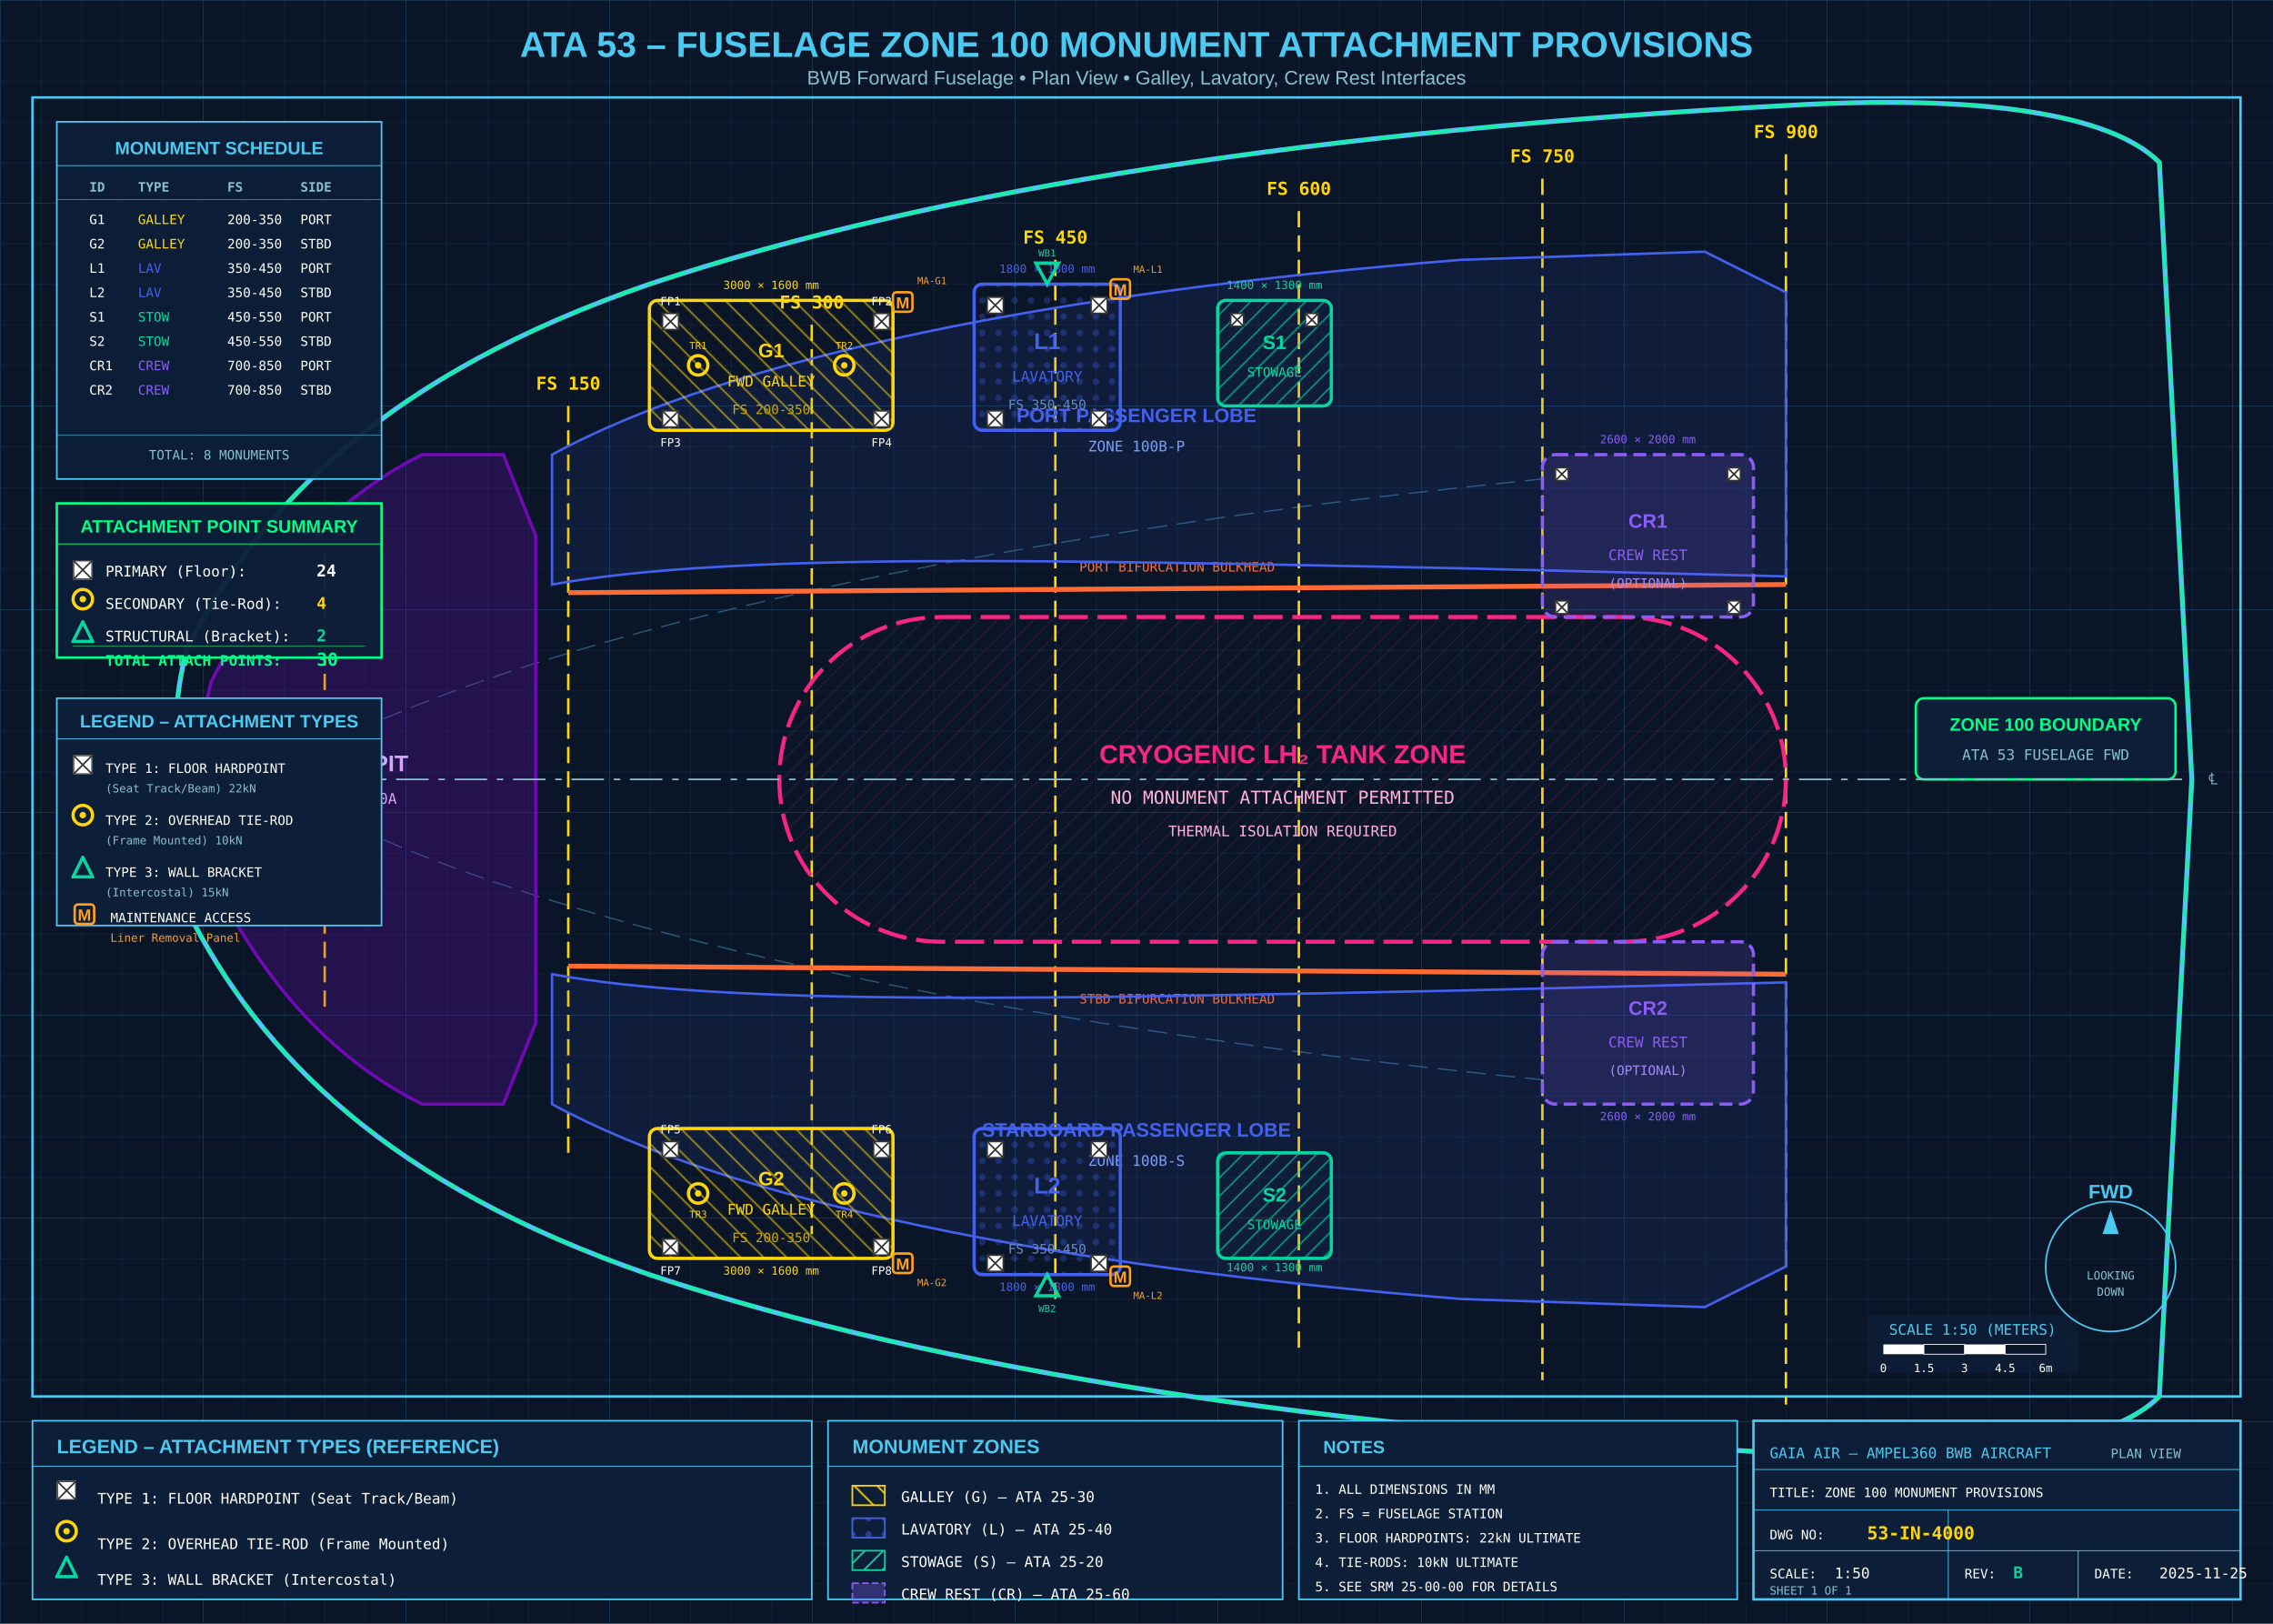
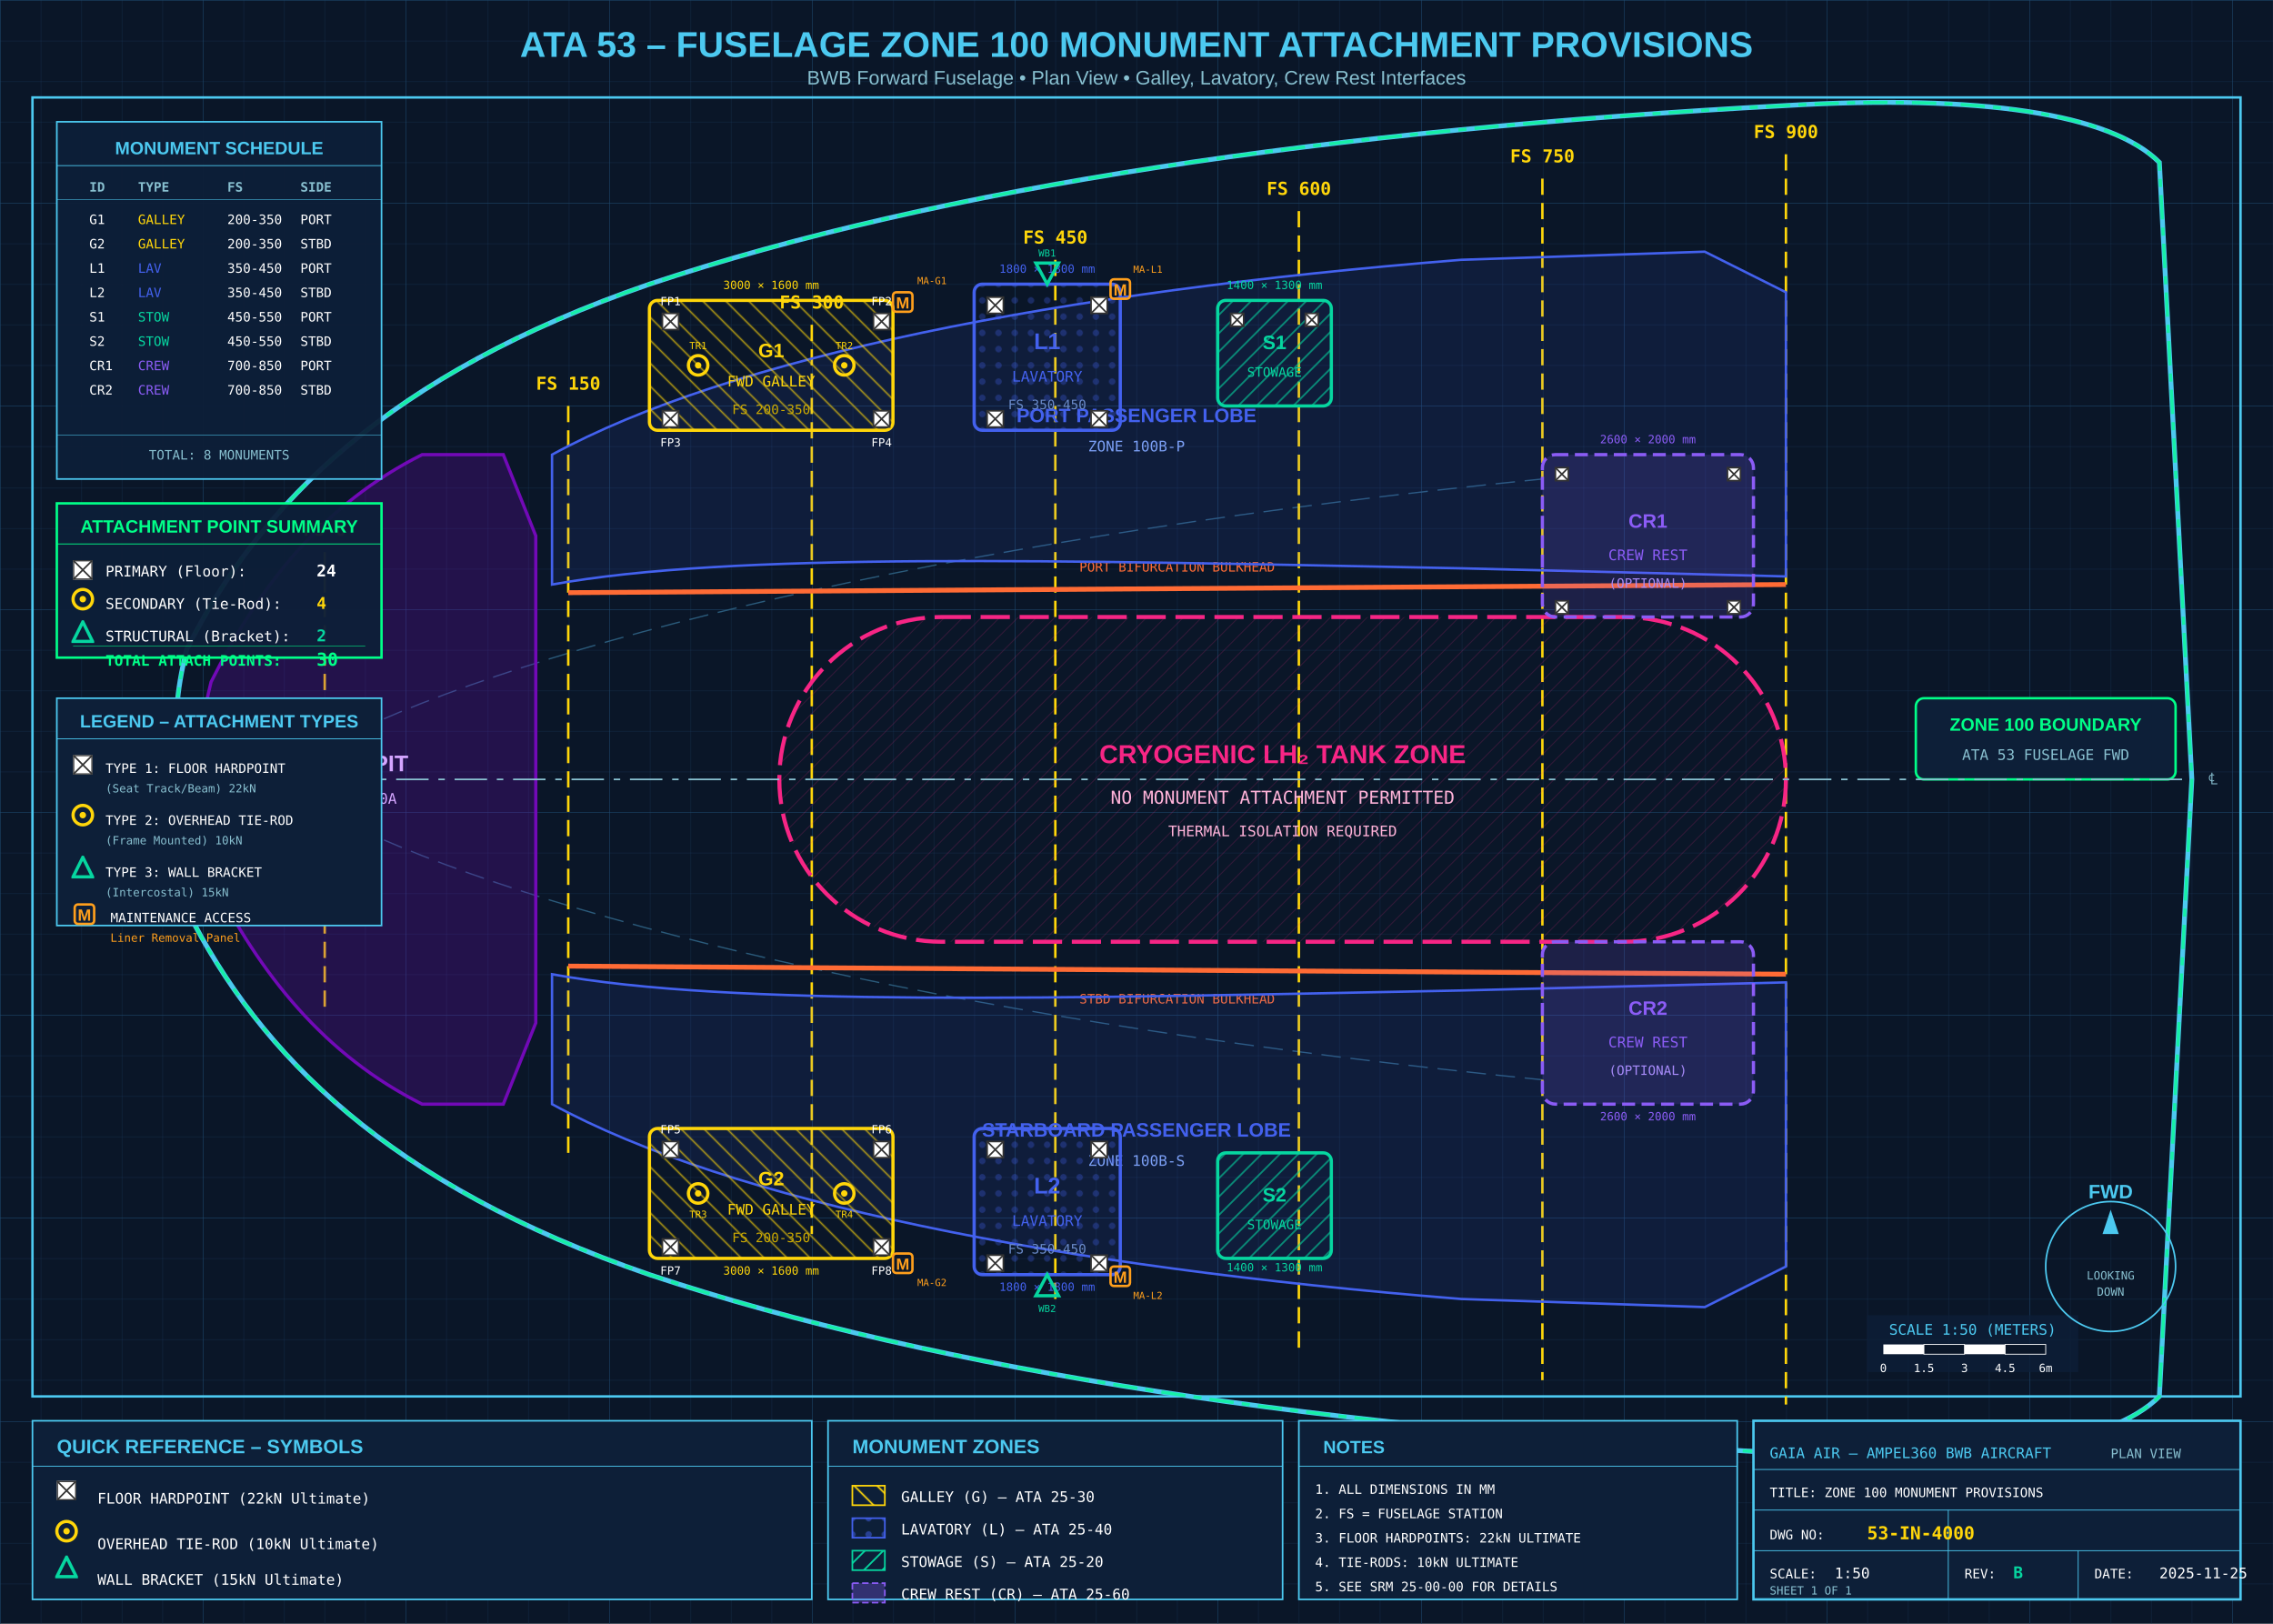
<svg xmlns="http://www.w3.org/2000/svg" viewBox="0 0 1400 1000">
  <defs>
    <pattern id="grid" width="25" height="25" patternUnits="userSpaceOnUse">
      <path d="M 25 0 L 0 0 0 25" fill="none" stroke="#1a3a5c" stroke-width="0.3" />
    </pattern>
    <pattern id="fineGrid" width="125" height="125" patternUnits="userSpaceOnUse">
      <rect width="125" height="125" fill="url(#grid)" />
      <path d="M 125 0 L 0 0 0 125" fill="none" stroke="#1e4a6e" stroke-width="0.5" />
    </pattern>
    <pattern id="insulationHatch" patternUnits="userSpaceOnUse" width="8" height="8" patternTransform="rotate(45)">
      <line x1="0" y1="0" x2="0" y2="8" stroke="#f72585" stroke-width="0.6" opacity="0.3" />
    </pattern>
    <pattern id="galleyPattern" patternUnits="userSpaceOnUse" width="10" height="10" patternTransform="rotate(45)">
      <line x1="0" y1="5" x2="10" y2="5" stroke="#ffd60a" stroke-width="1" />
    </pattern>
    <pattern id="lavPattern" patternUnits="userSpaceOnUse" width="10" height="10">
      <circle cx="5" cy="5" r="2" fill="#4361ee" opacity="0.5" />
    </pattern>
    <pattern id="stowPattern" patternUnits="userSpaceOnUse" width="8" height="8" patternTransform="rotate(-45)">
      <line x1="0" y1="4" x2="8" y2="4" stroke="#06d6a0" stroke-width="1" />
    </pattern>
    <pattern id="maintenancePattern" patternUnits="userSpaceOnUse" width="6" height="6">
      <rect width="6" height="6" fill="none" stroke="#ff9f1c" stroke-width="0.5" stroke-dasharray="2,1" />
    </pattern>
    <symbol id="sym-primary" viewBox="0 0 12 12">
      <rect x="0" y="0" width="12" height="12" fill="#ffffff" stroke="#333333" stroke-width="1.5" />
      <line x1="0" y1="0" x2="12" y2="12" stroke="#333333" stroke-width="1" />
      <line x1="12" y1="0" x2="0" y2="12" stroke="#333333" stroke-width="1" />
    </symbol>
    <symbol id="sym-secondary" viewBox="0 0 14 14">
      <circle cx="7" cy="7" r="6" fill="none" stroke="#ffd60a" stroke-width="2" />
      <circle cx="7" cy="7" r="2" fill="#ffd60a" />
    </symbol>
    <symbol id="sym-structural" viewBox="0 0 14 14">
      <polygon points="7,1 13,13 1,13" fill="none" stroke="#06d6a0" stroke-width="2" />
    </symbol>
    <symbol id="sym-maintenance" viewBox="0 0 16 16">
      <rect x="2" y="2" width="12" height="12" fill="none" stroke="#ff9f1c" stroke-width="1.5" rx="2" />
      <text x="8" y="12" text-anchor="middle" fill="#ff9f1c" font-family="Arial" font-size="10" font-weight="bold">M</text>
    </symbol>
  </defs>
  <rect width="1400" height="1000" fill="#0a1628" />
  <rect width="1400" height="1000" fill="url(#fineGrid)" />
  <rect x="20" y="60" width="1360" height="800" fill="none" stroke="#4cc9f0" stroke-width="1.5" />
  <text x="700" y="35" text-anchor="middle" fill="#4cc9f0" font-family="Arial, sans-serif" font-size="22" font-weight="bold">
    ATA 53 – FUSELAGE ZONE 100 MONUMENT ATTACHMENT PROVISIONS
  </text>
  <text x="700" y="52" text-anchor="middle" fill="#88c0d0" font-family="Arial, sans-serif" font-size="12">
    BWB Forward Fuselage • Plan View • Galley, Lavatory, Crew Rest Interfaces
  </text>
  <path d="M 140,480             Q 95,480 115,400             C 160,310 240,230 400,175            C 580,115 820,80 1100,65            C 1220,58 1300,70 1330,100            L 1350,480            L 1330,860            C 1300,890 1220,902 1100,895            C 820,880 580,845 400,785            C 240,730 160,650 115,560            Q 95,480 140,480" fill="none" stroke="#4cc9f0" stroke-width="3" />
  <path d="M 140,480             Q 95,480 115,400             C 160,310 240,230 400,175            C 580,115 820,80 1100,65            C 1220,58 1300,70 1330,100            L 1350,480            L 1330,860            C 1300,890 1220,902 1100,895            C 820,880 580,845 400,785            C 240,730 160,650 115,560            Q 95,480 140,480" fill="none" stroke="#00ff88" stroke-width="2" stroke-dasharray="15,5,5,5" opacity="0.7" />
  <rect x="1180" y="430" width="160" height="50" fill="#0d1f38" stroke="#00ff88" stroke-width="1.5" rx="5" />
  <text x="1260" y="450" text-anchor="middle" fill="#00ff88" font-family="Arial" font-size="11" font-weight="bold">ZONE 100 BOUNDARY</text>
  <text x="1260" y="468" text-anchor="middle" fill="#88c0d0" font-family="monospace" font-size="9">ATA 53 FUSELAGE FWD</text>
  <path d="M 220,450 C 350,390 600,330 950,295" fill="none" stroke="#2a5a7a" stroke-width="0.8" stroke-dasharray="12,6" />
  <path d="M 220,510 C 350,570 600,630 950,665" fill="none" stroke="#2a5a7a" stroke-width="0.8" stroke-dasharray="12,6" />
  <line x1="200" y1="340" x2="200" y2="620" stroke="#ffd60a" stroke-width="1.5" stroke-dasharray="10,5" />
  <line x1="350" y1="250" x2="350" y2="710" stroke="#ffd60a" stroke-width="1.5" stroke-dasharray="10,5" />
  <line x1="500" y1="200" x2="500" y2="760" stroke="#ffd60a" stroke-width="1.5" stroke-dasharray="10,5" />
  <line x1="650" y1="160" x2="650" y2="800" stroke="#ffd60a" stroke-width="1.5" stroke-dasharray="10,5" />
  <line x1="800" y1="130" x2="800" y2="830" stroke="#ffd60a" stroke-width="1.5" stroke-dasharray="10,5" />
  <line x1="950" y1="110" x2="950" y2="850" stroke="#ffd60a" stroke-width="1.5" stroke-dasharray="10,5" />
  <line x1="1100" y1="95" x2="1100" y2="865" stroke="#ffd60a" stroke-width="1.5" stroke-dasharray="10,5" />
  <text x="200" y="330" text-anchor="middle" fill="#ffd60a" font-family="monospace" font-size="11" font-weight="bold">FS 0</text>
  <text x="350" y="240" text-anchor="middle" fill="#ffd60a" font-family="monospace" font-size="11" font-weight="bold">FS 150</text>
  <text x="500" y="190" text-anchor="middle" fill="#ffd60a" font-family="monospace" font-size="11" font-weight="bold">FS 300</text>
  <text x="650" y="150" text-anchor="middle" fill="#ffd60a" font-family="monospace" font-size="11" font-weight="bold">FS 450</text>
  <text x="800" y="120" text-anchor="middle" fill="#ffd60a" font-family="monospace" font-size="11" font-weight="bold">FS 600</text>
  <text x="950" y="100" text-anchor="middle" fill="#ffd60a" font-family="monospace" font-size="11" font-weight="bold">FS 750</text>
  <text x="1100" y="85" text-anchor="middle" fill="#ffd60a" font-family="monospace" font-size="11" font-weight="bold">FS 900</text>
  <path d="M 140,480 Q 115,480 130,420 C 160,360 200,310 260,280             L 310,280 L 330,330 L 330,630 L 310,680 L 260,680             C 200,650 160,600 130,540 Q 115,480 140,480" fill="#7209b7" fill-opacity="0.25" stroke="#7209b7" stroke-width="2" />
  <text x="220" y="475" text-anchor="middle" fill="#d4a5ff" font-family="Arial" font-size="14" font-weight="bold">COCKPIT</text>
  <text x="220" y="495" text-anchor="middle" fill="#d4a5ff" font-family="monospace" font-size="9">ZONE 100A</text>
  <rect x="480" y="380" width="620" height="200" rx="100" ry="100" fill="url(#insulationHatch)" stroke="#f72585" stroke-width="2.5" stroke-dasharray="18,6" />
  <text x="790" y="470" text-anchor="middle" fill="#f72585" font-family="Arial" font-size="16" font-weight="bold">CRYOGENIC LH₂ TANK ZONE</text>
  <text x="790" y="495" text-anchor="middle" fill="#ffb3d9" font-family="monospace" font-size="11">NO MONUMENT ATTACHMENT PERMITTED</text>
  <text x="790" y="515" text-anchor="middle" fill="#ffb3d9" font-family="monospace" font-size="9">THERMAL ISOLATION REQUIRED</text>
  <line x1="350" y1="365" x2="1100" y2="360" stroke="#ff6b35" stroke-width="3" />
  <text x="725" y="352" text-anchor="middle" fill="#ff6b35" font-family="monospace" font-size="8">PORT BIFURCATION BULKHEAD</text>
  <line x1="350" y1="595" x2="1100" y2="600" stroke="#ff6b35" stroke-width="3" />
  <text x="725" y="618" text-anchor="middle" fill="#ff6b35" font-family="monospace" font-size="8">STBD BIFURCATION BULKHEAD</text>
  <path d="M 340,280 C 450,220 650,180 900,160 L 1050,155 L 1100,180             L 1100,355 L 900,350 C 650,345 450,340 340,360 Z" fill="#4361ee" fill-opacity="0.1" stroke="#4361ee" stroke-width="1.5" />
  <text x="700" y="260" text-anchor="middle" fill="#4361ee" font-family="Arial" font-size="12" font-weight="bold">PORT PASSENGER LOBE</text>
  <text x="700" y="278" text-anchor="middle" fill="#7b9ff5" font-family="monospace" font-size="9">ZONE 100B-P</text>
  <path d="M 340,680 C 450,740 650,780 900,800 L 1050,805 L 1100,780             L 1100,605 L 900,610 C 650,615 450,620 340,600 Z" fill="#4361ee" fill-opacity="0.1" stroke="#4361ee" stroke-width="1.5" />
  <text x="700" y="700" text-anchor="middle" fill="#4361ee" font-family="Arial" font-size="12" font-weight="bold">STARBOARD PASSENGER LOBE</text>
  <text x="700" y="718" text-anchor="middle" fill="#7b9ff5" font-family="monospace" font-size="9">ZONE 100B-S</text>
  <rect x="400" y="185" width="150" height="80" fill="url(#galleyPattern)" fill-opacity="0.6" stroke="#ffd60a" stroke-width="2" rx="5" />
  <text x="475" y="220" text-anchor="middle" fill="#ffd60a" font-family="Arial" font-size="12" font-weight="bold">G1</text>
  <text x="475" y="238" text-anchor="middle" fill="#ffd60a" font-family="monospace" font-size="9">FWD GALLEY</text>
  <text x="475" y="255" text-anchor="middle" fill="#ccaa00" font-family="monospace" font-size="8">FS 200-350</text>
  <text x="475" y="178" text-anchor="middle" fill="#ffd60a" font-family="monospace" font-size="7">3000 × 1600 mm</text>
  <use href="#sym-maintenance" x="548" y="178" width="16" height="16" />
  <text x="565" y="175" fill="#ff9f1c" font-family="monospace" font-size="6">MA-G1</text>
  <rect x="408" y="193" width="10" height="10" fill="#ffffff" stroke="#333333" stroke-width="1" />
  <line x1="408" y1="193" x2="418" y2="203" stroke="#333333" stroke-width="1" />
  <line x1="418" y1="193" x2="408" y2="203" stroke="#333333" stroke-width="1" />
  <text x="413" y="188" text-anchor="middle" fill="#ffffff" font-family="monospace" font-size="7">FP1</text>
  <rect x="538" y="193" width="10" height="10" fill="#ffffff" stroke="#333333" stroke-width="1" />
  <line x1="538" y1="193" x2="548" y2="203" stroke="#333333" stroke-width="1" />
  <line x1="548" y1="193" x2="538" y2="203" stroke="#333333" stroke-width="1" />
  <text x="543" y="188" text-anchor="middle" fill="#ffffff" font-family="monospace" font-size="7">FP2</text>
  <rect x="408" y="253" width="10" height="10" fill="#ffffff" stroke="#333333" stroke-width="1" />
  <line x1="408" y1="253" x2="418" y2="263" stroke="#333333" stroke-width="1" />
  <line x1="418" y1="253" x2="408" y2="263" stroke="#333333" stroke-width="1" />
  <text x="413" y="275" text-anchor="middle" fill="#ffffff" font-family="monospace" font-size="7">FP3</text>
  <rect x="538" y="253" width="10" height="10" fill="#ffffff" stroke="#333333" stroke-width="1" />
  <line x1="538" y1="253" x2="548" y2="263" stroke="#333333" stroke-width="1" />
  <line x1="548" y1="253" x2="538" y2="263" stroke="#333333" stroke-width="1" />
  <text x="543" y="275" text-anchor="middle" fill="#ffffff" font-family="monospace" font-size="7">FP4</text>
  <circle cx="430" cy="225" r="6" fill="none" stroke="#ffd60a" stroke-width="2" />
  <circle cx="430" cy="225" r="2" fill="#ffd60a" />
  <text x="430" y="215" text-anchor="middle" fill="#ffd60a" font-family="monospace" font-size="6">TR1</text>
  <circle cx="520" cy="225" r="6" fill="none" stroke="#ffd60a" stroke-width="2" />
  <circle cx="520" cy="225" r="2" fill="#ffd60a" />
  <text x="520" y="215" text-anchor="middle" fill="#ffd60a" font-family="monospace" font-size="6">TR2</text>
  <rect x="600" y="175" width="90" height="90" fill="url(#lavPattern)" fill-opacity="0.6" stroke="#4361ee" stroke-width="2" rx="5" />
  <text x="645" y="215" text-anchor="middle" fill="#4361ee" font-family="Arial" font-size="14" font-weight="bold">L1</text>
  <text x="645" y="235" text-anchor="middle" fill="#4361ee" font-family="monospace" font-size="9">LAVATORY</text>
  <text x="645" y="252" text-anchor="middle" fill="#6b8ccc" font-family="monospace" font-size="8">FS 350-450</text>
  <text x="645" y="168" text-anchor="middle" fill="#4361ee" font-family="monospace" font-size="7">1800 × 1800 mm</text>
  <use href="#sym-maintenance" x="682" y="170" width="16" height="16" />
  <text x="698" y="168" fill="#ff9f1c" font-family="monospace" font-size="6">MA-L1</text>
  <rect x="608" y="183" width="10" height="10" fill="#ffffff" stroke="#333333" stroke-width="1" />
  <line x1="608" y1="183" x2="618" y2="193" stroke="#333333" stroke-width="1" />
  <line x1="618" y1="183" x2="608" y2="193" stroke="#333333" stroke-width="1" />
  <rect x="672" y="183" width="10" height="10" fill="#ffffff" stroke="#333333" stroke-width="1" />
  <line x1="672" y1="183" x2="682" y2="193" stroke="#333333" stroke-width="1" />
  <line x1="682" y1="183" x2="672" y2="193" stroke="#333333" stroke-width="1" />
  <rect x="608" y="253" width="10" height="10" fill="#ffffff" stroke="#333333" stroke-width="1" />
  <line x1="608" y1="253" x2="618" y2="263" stroke="#333333" stroke-width="1" />
  <line x1="618" y1="253" x2="608" y2="263" stroke="#333333" stroke-width="1" />
  <rect x="672" y="253" width="10" height="10" fill="#ffffff" stroke="#333333" stroke-width="1" />
  <line x1="672" y1="253" x2="682" y2="263" stroke="#333333" stroke-width="1" />
  <line x1="682" y1="253" x2="672" y2="263" stroke="#333333" stroke-width="1" />
  <polygon points="645,175 652,162 638,162" fill="none" stroke="#06d6a0" stroke-width="2" />
  <text x="645" y="158" text-anchor="middle" fill="#06d6a0" font-family="monospace" font-size="6">WB1</text>
  <rect x="750" y="185" width="70" height="65" fill="url(#stowPattern)" fill-opacity="0.6" stroke="#06d6a0" stroke-width="2" rx="5" />
  <text x="785" y="215" text-anchor="middle" fill="#06d6a0" font-family="Arial" font-size="12" font-weight="bold">S1</text>
  <text x="785" y="232" text-anchor="middle" fill="#06d6a0" font-family="monospace" font-size="8">STOWAGE</text>
  <text x="785" y="178" text-anchor="middle" fill="#06d6a0" font-family="monospace" font-size="7">1400 × 1300 mm</text>
  <rect x="758" y="193" width="8" height="8" fill="#ffffff" stroke="#333333" stroke-width="1" />
  <line x1="758" y1="193" x2="766" y2="201" stroke="#333333" stroke-width="1" />
  <line x1="766" y1="193" x2="758" y2="201" stroke="#333333" stroke-width="1" />
  <rect x="804" y="193" width="8" height="8" fill="#ffffff" stroke="#333333" stroke-width="1" />
  <line x1="804" y1="193" x2="812" y2="201" stroke="#333333" stroke-width="1" />
  <line x1="812" y1="193" x2="804" y2="201" stroke="#333333" stroke-width="1" />
  <rect x="400" y="695" width="150" height="80" fill="url(#galleyPattern)" fill-opacity="0.6" stroke="#ffd60a" stroke-width="2" rx="5" />
  <text x="475" y="730" text-anchor="middle" fill="#ffd60a" font-family="Arial" font-size="12" font-weight="bold">G2</text>
  <text x="475" y="748" text-anchor="middle" fill="#ffd60a" font-family="monospace" font-size="9">FWD GALLEY</text>
  <text x="475" y="765" text-anchor="middle" fill="#ccaa00" font-family="monospace" font-size="8">FS 200-350</text>
  <text x="475" y="785" text-anchor="middle" fill="#ffd60a" font-family="monospace" font-size="7">3000 × 1600 mm</text>
  <use href="#sym-maintenance" x="548" y="770" width="16" height="16" />
  <text x="565" y="792" fill="#ff9f1c" font-family="monospace" font-size="6">MA-G2</text>
  <rect x="408" y="703" width="10" height="10" fill="#ffffff" stroke="#333333" stroke-width="1" />
  <line x1="408" y1="703" x2="418" y2="713" stroke="#333333" stroke-width="1" />
  <line x1="418" y1="703" x2="408" y2="713" stroke="#333333" stroke-width="1" />
  <text x="413" y="698" text-anchor="middle" fill="#ffffff" font-family="monospace" font-size="7">FP5</text>
  <rect x="538" y="703" width="10" height="10" fill="#ffffff" stroke="#333333" stroke-width="1" />
  <line x1="538" y1="703" x2="548" y2="713" stroke="#333333" stroke-width="1" />
  <line x1="548" y1="703" x2="538" y2="713" stroke="#333333" stroke-width="1" />
  <text x="543" y="698" text-anchor="middle" fill="#ffffff" font-family="monospace" font-size="7">FP6</text>
  <rect x="408" y="763" width="10" height="10" fill="#ffffff" stroke="#333333" stroke-width="1" />
  <line x1="408" y1="763" x2="418" y2="773" stroke="#333333" stroke-width="1" />
  <line x1="418" y1="763" x2="408" y2="773" stroke="#333333" stroke-width="1" />
  <text x="413" y="785" text-anchor="middle" fill="#ffffff" font-family="monospace" font-size="7">FP7</text>
  <rect x="538" y="763" width="10" height="10" fill="#ffffff" stroke="#333333" stroke-width="1" />
  <line x1="538" y1="763" x2="548" y2="773" stroke="#333333" stroke-width="1" />
  <line x1="548" y1="763" x2="538" y2="773" stroke="#333333" stroke-width="1" />
  <text x="543" y="785" text-anchor="middle" fill="#ffffff" font-family="monospace" font-size="7">FP8</text>
  <circle cx="430" cy="735" r="6" fill="none" stroke="#ffd60a" stroke-width="2" />
  <circle cx="430" cy="735" r="2" fill="#ffd60a" />
  <text x="430" y="750" text-anchor="middle" fill="#ffd60a" font-family="monospace" font-size="6">TR3</text>
  <circle cx="520" cy="735" r="6" fill="none" stroke="#ffd60a" stroke-width="2" />
  <circle cx="520" cy="735" r="2" fill="#ffd60a" />
  <text x="520" y="750" text-anchor="middle" fill="#ffd60a" font-family="monospace" font-size="6">TR4</text>
  <rect x="600" y="695" width="90" height="90" fill="url(#lavPattern)" fill-opacity="0.6" stroke="#4361ee" stroke-width="2" rx="5" />
  <text x="645" y="735" text-anchor="middle" fill="#4361ee" font-family="Arial" font-size="14" font-weight="bold">L2</text>
  <text x="645" y="755" text-anchor="middle" fill="#4361ee" font-family="monospace" font-size="9">LAVATORY</text>
  <text x="645" y="772" text-anchor="middle" fill="#6b8ccc" font-family="monospace" font-size="8">FS 350-450</text>
  <text x="645" y="795" text-anchor="middle" fill="#4361ee" font-family="monospace" font-size="7">1800 × 1800 mm</text>
  <use href="#sym-maintenance" x="682" y="778" width="16" height="16" />
  <text x="698" y="800" fill="#ff9f1c" font-family="monospace" font-size="6">MA-L2</text>
  <rect x="608" y="703" width="10" height="10" fill="#ffffff" stroke="#333333" stroke-width="1" />
  <line x1="608" y1="703" x2="618" y2="713" stroke="#333333" stroke-width="1" />
  <line x1="618" y1="703" x2="608" y2="713" stroke="#333333" stroke-width="1" />
  <rect x="672" y="703" width="10" height="10" fill="#ffffff" stroke="#333333" stroke-width="1" />
  <line x1="672" y1="703" x2="682" y2="713" stroke="#333333" stroke-width="1" />
  <line x1="682" y1="703" x2="672" y2="713" stroke="#333333" stroke-width="1" />
  <rect x="608" y="773" width="10" height="10" fill="#ffffff" stroke="#333333" stroke-width="1" />
  <line x1="608" y1="773" x2="618" y2="783" stroke="#333333" stroke-width="1" />
  <line x1="618" y1="773" x2="608" y2="783" stroke="#333333" stroke-width="1" />
  <rect x="672" y="773" width="10" height="10" fill="#ffffff" stroke="#333333" stroke-width="1" />
  <line x1="672" y1="773" x2="682" y2="783" stroke="#333333" stroke-width="1" />
  <line x1="682" y1="773" x2="672" y2="783" stroke="#333333" stroke-width="1" />
  <polygon points="645,785 652,798 638,798" fill="none" stroke="#06d6a0" stroke-width="2" />
  <text x="645" y="808" text-anchor="middle" fill="#06d6a0" font-family="monospace" font-size="6">WB2</text>
  <rect x="750" y="710" width="70" height="65" fill="url(#stowPattern)" fill-opacity="0.6" stroke="#06d6a0" stroke-width="2" rx="5" />
  <text x="785" y="740" text-anchor="middle" fill="#06d6a0" font-family="Arial" font-size="12" font-weight="bold">S2</text>
  <text x="785" y="757" text-anchor="middle" fill="#06d6a0" font-family="monospace" font-size="8">STOWAGE</text>
  <text x="785" y="783" text-anchor="middle" fill="#06d6a0" font-family="monospace" font-size="7">1400 × 1300 mm</text>
  <rect x="950" y="280" width="130" height="100" fill="#8b5cf6" fill-opacity="0.15" stroke="#8b5cf6" stroke-width="2" stroke-dasharray="8,4" rx="8" />
  <text x="1015" y="325" text-anchor="middle" fill="#8b5cf6" font-family="Arial" font-size="12" font-weight="bold">CR1</text>
  <text x="1015" y="345" text-anchor="middle" fill="#8b5cf6" font-family="monospace" font-size="9">CREW REST</text>
  <text x="1015" y="362" text-anchor="middle" fill="#a78bfa" font-family="monospace" font-size="8">(OPTIONAL)</text>
  <text x="1015" y="273" text-anchor="middle" fill="#8b5cf6" font-family="monospace" font-size="7">2600 × 2000 mm</text>
  <rect x="958" y="288" width="8" height="8" fill="#ffffff" stroke="#333333" stroke-width="1" />
  <line x1="958" y1="288" x2="966" y2="296" stroke="#333333" stroke-width="1" />
  <line x1="966" y1="288" x2="958" y2="296" stroke="#333333" stroke-width="1" />
  <rect x="1064" y="288" width="8" height="8" fill="#ffffff" stroke="#333333" stroke-width="1" />
  <line x1="1064" y1="288" x2="1072" y2="296" stroke="#333333" stroke-width="1" />
  <line x1="1072" y1="288" x2="1064" y2="296" stroke="#333333" stroke-width="1" />
  <rect x="958" y="370" width="8" height="8" fill="#ffffff" stroke="#333333" stroke-width="1" />
  <line x1="958" y1="370" x2="966" y2="378" stroke="#333333" stroke-width="1" />
  <line x1="966" y1="370" x2="958" y2="378" stroke="#333333" stroke-width="1" />
  <rect x="1064" y="370" width="8" height="8" fill="#ffffff" stroke="#333333" stroke-width="1" />
  <line x1="1064" y1="370" x2="1072" y2="378" stroke="#333333" stroke-width="1" />
  <line x1="1072" y1="370" x2="1064" y2="378" stroke="#333333" stroke-width="1" />
  <rect x="950" y="580" width="130" height="100" fill="#8b5cf6" fill-opacity="0.15" stroke="#8b5cf6" stroke-width="2" stroke-dasharray="8,4" rx="8" />
  <text x="1015" y="625" text-anchor="middle" fill="#8b5cf6" font-family="Arial" font-size="12" font-weight="bold">CR2</text>
  <text x="1015" y="645" text-anchor="middle" fill="#8b5cf6" font-family="monospace" font-size="9">CREW REST</text>
  <text x="1015" y="662" text-anchor="middle" fill="#a78bfa" font-family="monospace" font-size="8">(OPTIONAL)</text>
  <text x="1015" y="690" text-anchor="middle" fill="#8b5cf6" font-family="monospace" font-size="7">2600 × 2000 mm</text>
  <line x1="100" y1="480" x2="1350" y2="480" stroke="#88c0d0" stroke-width="1" stroke-dasharray="20,6,4,6" />
  <text x="1360" y="483" fill="#88c0d0" font-family="monospace" font-size="10">℄</text>
  <rect x="35" y="75" width="200" height="220" fill="#0d1f38" fill-opacity="0.95" stroke="#4cc9f0" stroke-width="1" />
  <text x="135" y="95" text-anchor="middle" fill="#4cc9f0" font-family="Arial" font-size="11" font-weight="bold">MONUMENT SCHEDULE</text>
  <line x1="35" y1="102" x2="235" y2="102" stroke="#4cc9f0" stroke-width="0.5" />
  <text x="55" y="118" fill="#88c0d0" font-family="monospace" font-size="8" font-weight="bold">ID</text>
  <text x="85" y="118" fill="#88c0d0" font-family="monospace" font-size="8" font-weight="bold">TYPE</text>
  <text x="140" y="118" fill="#88c0d0" font-family="monospace" font-size="8" font-weight="bold">FS</text>
  <text x="185" y="118" fill="#88c0d0" font-family="monospace" font-size="8" font-weight="bold">SIDE</text>
  <line x1="35" y1="123" x2="235" y2="123" stroke="#4cc9f0" stroke-width="0.3" />
  <text x="55" y="138" fill="white" font-family="monospace" font-size="8">G1</text>
  <text x="85" y="138" fill="#ffd60a" font-family="monospace" font-size="8">GALLEY</text>
  <text x="140" y="138" fill="white" font-family="monospace" font-size="8">200-350</text>
  <text x="185" y="138" fill="white" font-family="monospace" font-size="8">PORT</text>
  <text x="55" y="153" fill="white" font-family="monospace" font-size="8">G2</text>
  <text x="85" y="153" fill="#ffd60a" font-family="monospace" font-size="8">GALLEY</text>
  <text x="140" y="153" fill="white" font-family="monospace" font-size="8">200-350</text>
  <text x="185" y="153" fill="white" font-family="monospace" font-size="8">STBD</text>
  <text x="55" y="168" fill="white" font-family="monospace" font-size="8">L1</text>
  <text x="85" y="168" fill="#4361ee" font-family="monospace" font-size="8">LAV</text>
  <text x="140" y="168" fill="white" font-family="monospace" font-size="8">350-450</text>
  <text x="185" y="168" fill="white" font-family="monospace" font-size="8">PORT</text>
  <text x="55" y="183" fill="white" font-family="monospace" font-size="8">L2</text>
  <text x="85" y="183" fill="#4361ee" font-family="monospace" font-size="8">LAV</text>
  <text x="140" y="183" fill="white" font-family="monospace" font-size="8">350-450</text>
  <text x="185" y="183" fill="white" font-family="monospace" font-size="8">STBD</text>
  <text x="55" y="198" fill="white" font-family="monospace" font-size="8">S1</text>
  <text x="85" y="198" fill="#06d6a0" font-family="monospace" font-size="8">STOW</text>
  <text x="140" y="198" fill="white" font-family="monospace" font-size="8">450-550</text>
  <text x="185" y="198" fill="white" font-family="monospace" font-size="8">PORT</text>
  <text x="55" y="213" fill="white" font-family="monospace" font-size="8">S2</text>
  <text x="85" y="213" fill="#06d6a0" font-family="monospace" font-size="8">STOW</text>
  <text x="140" y="213" fill="white" font-family="monospace" font-size="8">450-550</text>
  <text x="185" y="213" fill="white" font-family="monospace" font-size="8">STBD</text>
  <text x="55" y="228" fill="white" font-family="monospace" font-size="8">CR1</text>
  <text x="85" y="228" fill="#8b5cf6" font-family="monospace" font-size="8">CREW</text>
  <text x="140" y="228" fill="white" font-family="monospace" font-size="8">700-850</text>
  <text x="185" y="228" fill="white" font-family="monospace" font-size="8">PORT</text>
  <text x="55" y="243" fill="white" font-family="monospace" font-size="8">CR2</text>
  <text x="85" y="243" fill="#8b5cf6" font-family="monospace" font-size="8">CREW</text>
  <text x="140" y="243" fill="white" font-family="monospace" font-size="8">700-850</text>
  <text x="185" y="243" fill="white" font-family="monospace" font-size="8">STBD</text>
  <line x1="35" y1="268" x2="235" y2="268" stroke="#4cc9f0" stroke-width="0.3" />
  <text x="135" y="283" text-anchor="middle" fill="#88c0d0" font-family="monospace" font-size="8">TOTAL: 8 MONUMENTS</text>
  <rect x="35" y="310" width="200" height="95" fill="#0d1f38" fill-opacity="0.95" stroke="#00ff88" stroke-width="1.5" />
  <text x="135" y="328" text-anchor="middle" fill="#00ff88" font-family="Arial" font-size="11" font-weight="bold">ATTACHMENT POINT SUMMARY</text>
  <line x1="35" y1="335" x2="235" y2="335" stroke="#00ff88" stroke-width="0.5" />
  <use href="#sym-primary" x="45" y="345" width="12" height="12" />
  <text x="65" y="355" fill="white" font-family="monospace" font-size="9">PRIMARY (Floor):</text>
  <text x="195" y="355" fill="#ffffff" font-family="monospace" font-size="10" font-weight="bold">24</text>
  <use href="#sym-secondary" x="44" y="362" width="14" height="14" />
  <text x="65" y="375" fill="white" font-family="monospace" font-size="9">SECONDARY (Tie-Rod):</text>
  <text x="195" y="375" fill="#ffd60a" font-family="monospace" font-size="10" font-weight="bold">4</text>
  <use href="#sym-structural" x="44" y="382" width="14" height="14" />
  <text x="65" y="395" fill="white" font-family="monospace" font-size="9">STRUCTURAL (Bracket):</text>
  <text x="195" y="395" fill="#06d6a0" font-family="monospace" font-size="10" font-weight="bold">2</text>
  <line x1="45" y1="398" x2="225" y2="398" stroke="#00ff88" stroke-width="0.3" />
  <text x="65" y="410" fill="#00ff88" font-family="monospace" font-size="9" font-weight="bold">TOTAL ATTACH POINTS:</text>
  <text x="195" y="410" fill="#00ff88" font-family="monospace" font-size="11" font-weight="bold">30</text>
  <rect x="35" y="430" width="200" height="140" fill="#0d1f38" stroke="#4cc9f0" stroke-width="1" />
  <text x="135" y="448" text-anchor="middle" fill="#4cc9f0" font-family="Arial" font-size="11" font-weight="bold">LEGEND – ATTACHMENT TYPES</text>
  <line x1="35" y1="455" x2="235" y2="455" stroke="#4cc9f0" stroke-width="0.5" />
  <use href="#sym-primary" x="45" y="465" width="12" height="12" />
  <text x="65" y="476" fill="white" font-family="monospace" font-size="8">TYPE 1: FLOOR HARDPOINT</text>
  <text x="65" y="488" fill="#88c0d0" font-family="monospace" font-size="7">(Seat Track/Beam) 22kN</text>
  <use href="#sym-secondary" x="44" y="495" width="14" height="14" />
  <text x="65" y="508" fill="white" font-family="monospace" font-size="8">TYPE 2: OVERHEAD TIE-ROD</text>
  <text x="65" y="520" fill="#88c0d0" font-family="monospace" font-size="7">(Frame Mounted) 10kN</text>
  <use href="#sym-structural" x="44" y="527" width="14" height="14" />
  <text x="65" y="540" fill="white" font-family="monospace" font-size="8">TYPE 3: WALL BRACKET</text>
  <text x="65" y="552" fill="#88c0d0" font-family="monospace" font-size="7">(Intercostal) 15kN</text>
  <use href="#sym-maintenance" x="44" y="555" width="16" height="16" />
  <text x="68" y="568" fill="white" font-family="monospace" font-size="8">MAINTENANCE ACCESS</text>
  <text x="68" y="580" fill="#ff9f1c" font-family="monospace" font-size="7">Liner Removal Panel</text>
  <rect x="20" y="875" width="480" height="110" fill="#0d1f38" stroke="#4cc9f0" stroke-width="1" />
-   <text x="35" y="895" fill="#4cc9f0" font-family="Arial" font-size="12" font-weight="bold">LEGEND – ATTACHMENT TYPES (REFERENCE)</text>
+   <text x="35" y="895" fill="#4cc9f0" font-family="Arial" font-size="12" font-weight="bold">QUICK REFERENCE – SYMBOLS</text>
  <line x1="20" y1="903" x2="500" y2="903" stroke="#4cc9f0" stroke-width="0.5" />
  <use href="#sym-primary" x="35" y="912" width="12" height="12" />
-   <text x="60" y="926" fill="white" font-family="monospace" font-size="9">TYPE 1: FLOOR HARDPOINT (Seat Track/Beam)</text>
+   <text x="60" y="926" fill="white" font-family="monospace" font-size="9">FLOOR HARDPOINT (22kN Ultimate)</text>
  <use href="#sym-secondary" x="34" y="936" width="14" height="14" />
-   <text x="60" y="954" fill="white" font-family="monospace" font-size="9">TYPE 2: OVERHEAD TIE-ROD (Frame Mounted)</text>
+   <text x="60" y="954" fill="white" font-family="monospace" font-size="9">OVERHEAD TIE-ROD (10kN Ultimate)</text>
  <use href="#sym-structural" x="34" y="958" width="14" height="14" />
-   <text x="60" y="976" fill="white" font-family="monospace" font-size="9">TYPE 3: WALL BRACKET (Intercostal)</text>
+   <text x="60" y="976" fill="white" font-family="monospace" font-size="9">WALL BRACKET (15kN Ultimate)</text>
  <rect x="510" y="875" width="280" height="110" fill="#0d1f38" stroke="#4cc9f0" stroke-width="1" />
  <text x="525" y="895" fill="#4cc9f0" font-family="Arial" font-size="12" font-weight="bold">MONUMENT ZONES</text>
  <line x1="510" y1="903" x2="790" y2="903" stroke="#4cc9f0" stroke-width="0.5" />
  <rect x="525" y="915" width="20" height="12" fill="url(#galleyPattern)" stroke="#ffd60a" stroke-width="1" />
  <text x="555" y="925" fill="white" font-family="monospace" font-size="9">GALLEY (G) – ATA 25-30</text>
  <rect x="525" y="935" width="20" height="12" fill="url(#lavPattern)" stroke="#4361ee" stroke-width="1" />
  <text x="555" y="945" fill="white" font-family="monospace" font-size="9">LAVATORY (L) – ATA 25-40</text>
  <rect x="525" y="955" width="20" height="12" fill="url(#stowPattern)" stroke="#06d6a0" stroke-width="1" />
  <text x="555" y="965" fill="white" font-family="monospace" font-size="9">STOWAGE (S) – ATA 25-20</text>
  <rect x="525" y="975" width="20" height="12" fill="#8b5cf6" fill-opacity="0.3" stroke="#8b5cf6" stroke-width="1" stroke-dasharray="4,2" />
  <text x="555" y="985" fill="white" font-family="monospace" font-size="9">CREW REST (CR) – ATA 25-60</text>
  <rect x="800" y="875" width="270" height="110" fill="#0d1f38" stroke="#4cc9f0" stroke-width="1" />
  <text x="815" y="895" fill="#4cc9f0" font-family="Arial" font-size="11" font-weight="bold">NOTES</text>
  <line x1="800" y1="903" x2="1070" y2="903" stroke="#4cc9f0" stroke-width="0.5" />
  <text x="810" y="920" fill="white" font-family="monospace" font-size="8">1. ALL DIMENSIONS IN MM</text>
  <text x="810" y="935" fill="white" font-family="monospace" font-size="8">2. FS = FUSELAGE STATION</text>
  <text x="810" y="950" fill="white" font-family="monospace" font-size="8">3. FLOOR HARDPOINTS: 22kN ULTIMATE</text>
  <text x="810" y="965" fill="white" font-family="monospace" font-size="8">4. TIE-RODS: 10kN ULTIMATE</text>
  <text x="810" y="980" fill="white" font-family="monospace" font-size="8">5. SEE SRM 25-00-00 FOR DETAILS</text>
  <rect x="1080" y="875" width="300" height="110" fill="#0d1f38" stroke="#4cc9f0" stroke-width="1.5" />
  <line x1="1080" y1="905" x2="1380" y2="905" stroke="#4cc9f0" stroke-width="0.5" />
  <line x1="1080" y1="930" x2="1380" y2="930" stroke="#4cc9f0" stroke-width="0.5" />
  <line x1="1080" y1="955" x2="1380" y2="955" stroke="#4cc9f0" stroke-width="0.5" />
  <line x1="1200" y1="930" x2="1200" y2="985" stroke="#4cc9f0" stroke-width="0.5" />
  <line x1="1280" y1="955" x2="1280" y2="985" stroke="#4cc9f0" stroke-width="0.5" />
  <text x="1090" y="898" fill="#4cc9f0" font-family="monospace" font-size="9">GAIA AIR – AMPEL360 BWB AIRCRAFT</text>
  <text x="1300" y="898" fill="#88c0d0" font-family="monospace" font-size="8">PLAN VIEW</text>
  <text x="1090" y="922" fill="white" font-family="monospace" font-size="8">TITLE: ZONE 100 MONUMENT PROVISIONS</text>
  <text x="1090" y="948" fill="white" font-family="monospace" font-size="8">DWG NO:</text>
  <text x="1150" y="948" fill="#ffd60a" font-family="monospace" font-size="11" font-weight="bold">53-IN-4000</text>
  <text x="1090" y="972" fill="white" font-family="monospace" font-size="8">SCALE:</text>
  <text x="1130" y="972" fill="white" font-family="monospace" font-size="9">1:50</text>
  <text x="1210" y="972" fill="white" font-family="monospace" font-size="8">REV:</text>
  <text x="1240" y="972" fill="#06d6a0" font-family="monospace" font-size="10" font-weight="bold">B</text>
  <text x="1290" y="972" fill="white" font-family="monospace" font-size="8">DATE:</text>
  <text x="1330" y="972" fill="white" font-family="monospace" font-size="9">2025-11-25</text>
  <text x="1090" y="982" fill="#88c0d0" font-family="monospace" font-size="7">SHEET 1 OF 1</text>
  <rect x="1150" y="810" width="130" height="35" fill="#0d1f38" fill-opacity="0.8" />
  <text x="1215" y="822" text-anchor="middle" fill="#4cc9f0" font-family="monospace" font-size="9">SCALE 1:50 (METERS)</text>
  <rect x="1160" y="828" width="25" height="6" fill="white" />
  <rect x="1185" y="828" width="25" height="6" fill="#0a1628" stroke="white" stroke-width="0.5" />
  <rect x="1210" y="828" width="25" height="6" fill="white" />
  <rect x="1235" y="828" width="25" height="6" fill="#0a1628" stroke="white" stroke-width="0.5" />
  <text x="1160" y="845" text-anchor="middle" fill="white" font-family="monospace" font-size="7">0</text>
  <text x="1185" y="845" text-anchor="middle" fill="white" font-family="monospace" font-size="7">1.5</text>
  <text x="1210" y="845" text-anchor="middle" fill="white" font-family="monospace" font-size="7">3</text>
  <text x="1235" y="845" text-anchor="middle" fill="white" font-family="monospace" font-size="7">4.5</text>
  <text x="1260" y="845" text-anchor="middle" fill="white" font-family="monospace" font-size="7">6m</text>
  <circle cx="1300" cy="780" r="40" fill="none" stroke="#4cc9f0" stroke-width="1" />
  <polygon points="1300,745 1305,760 1295,760" fill="#4cc9f0" />
  <text x="1300" y="738" text-anchor="middle" fill="#4cc9f0" font-family="Arial" font-size="12" font-weight="bold">FWD</text>
  <text x="1300" y="788" text-anchor="middle" fill="#88c0d0" font-family="monospace" font-size="7">LOOKING</text>
  <text x="1300" y="798" text-anchor="middle" fill="#88c0d0" font-family="monospace" font-size="7">DOWN</text>
</svg>
